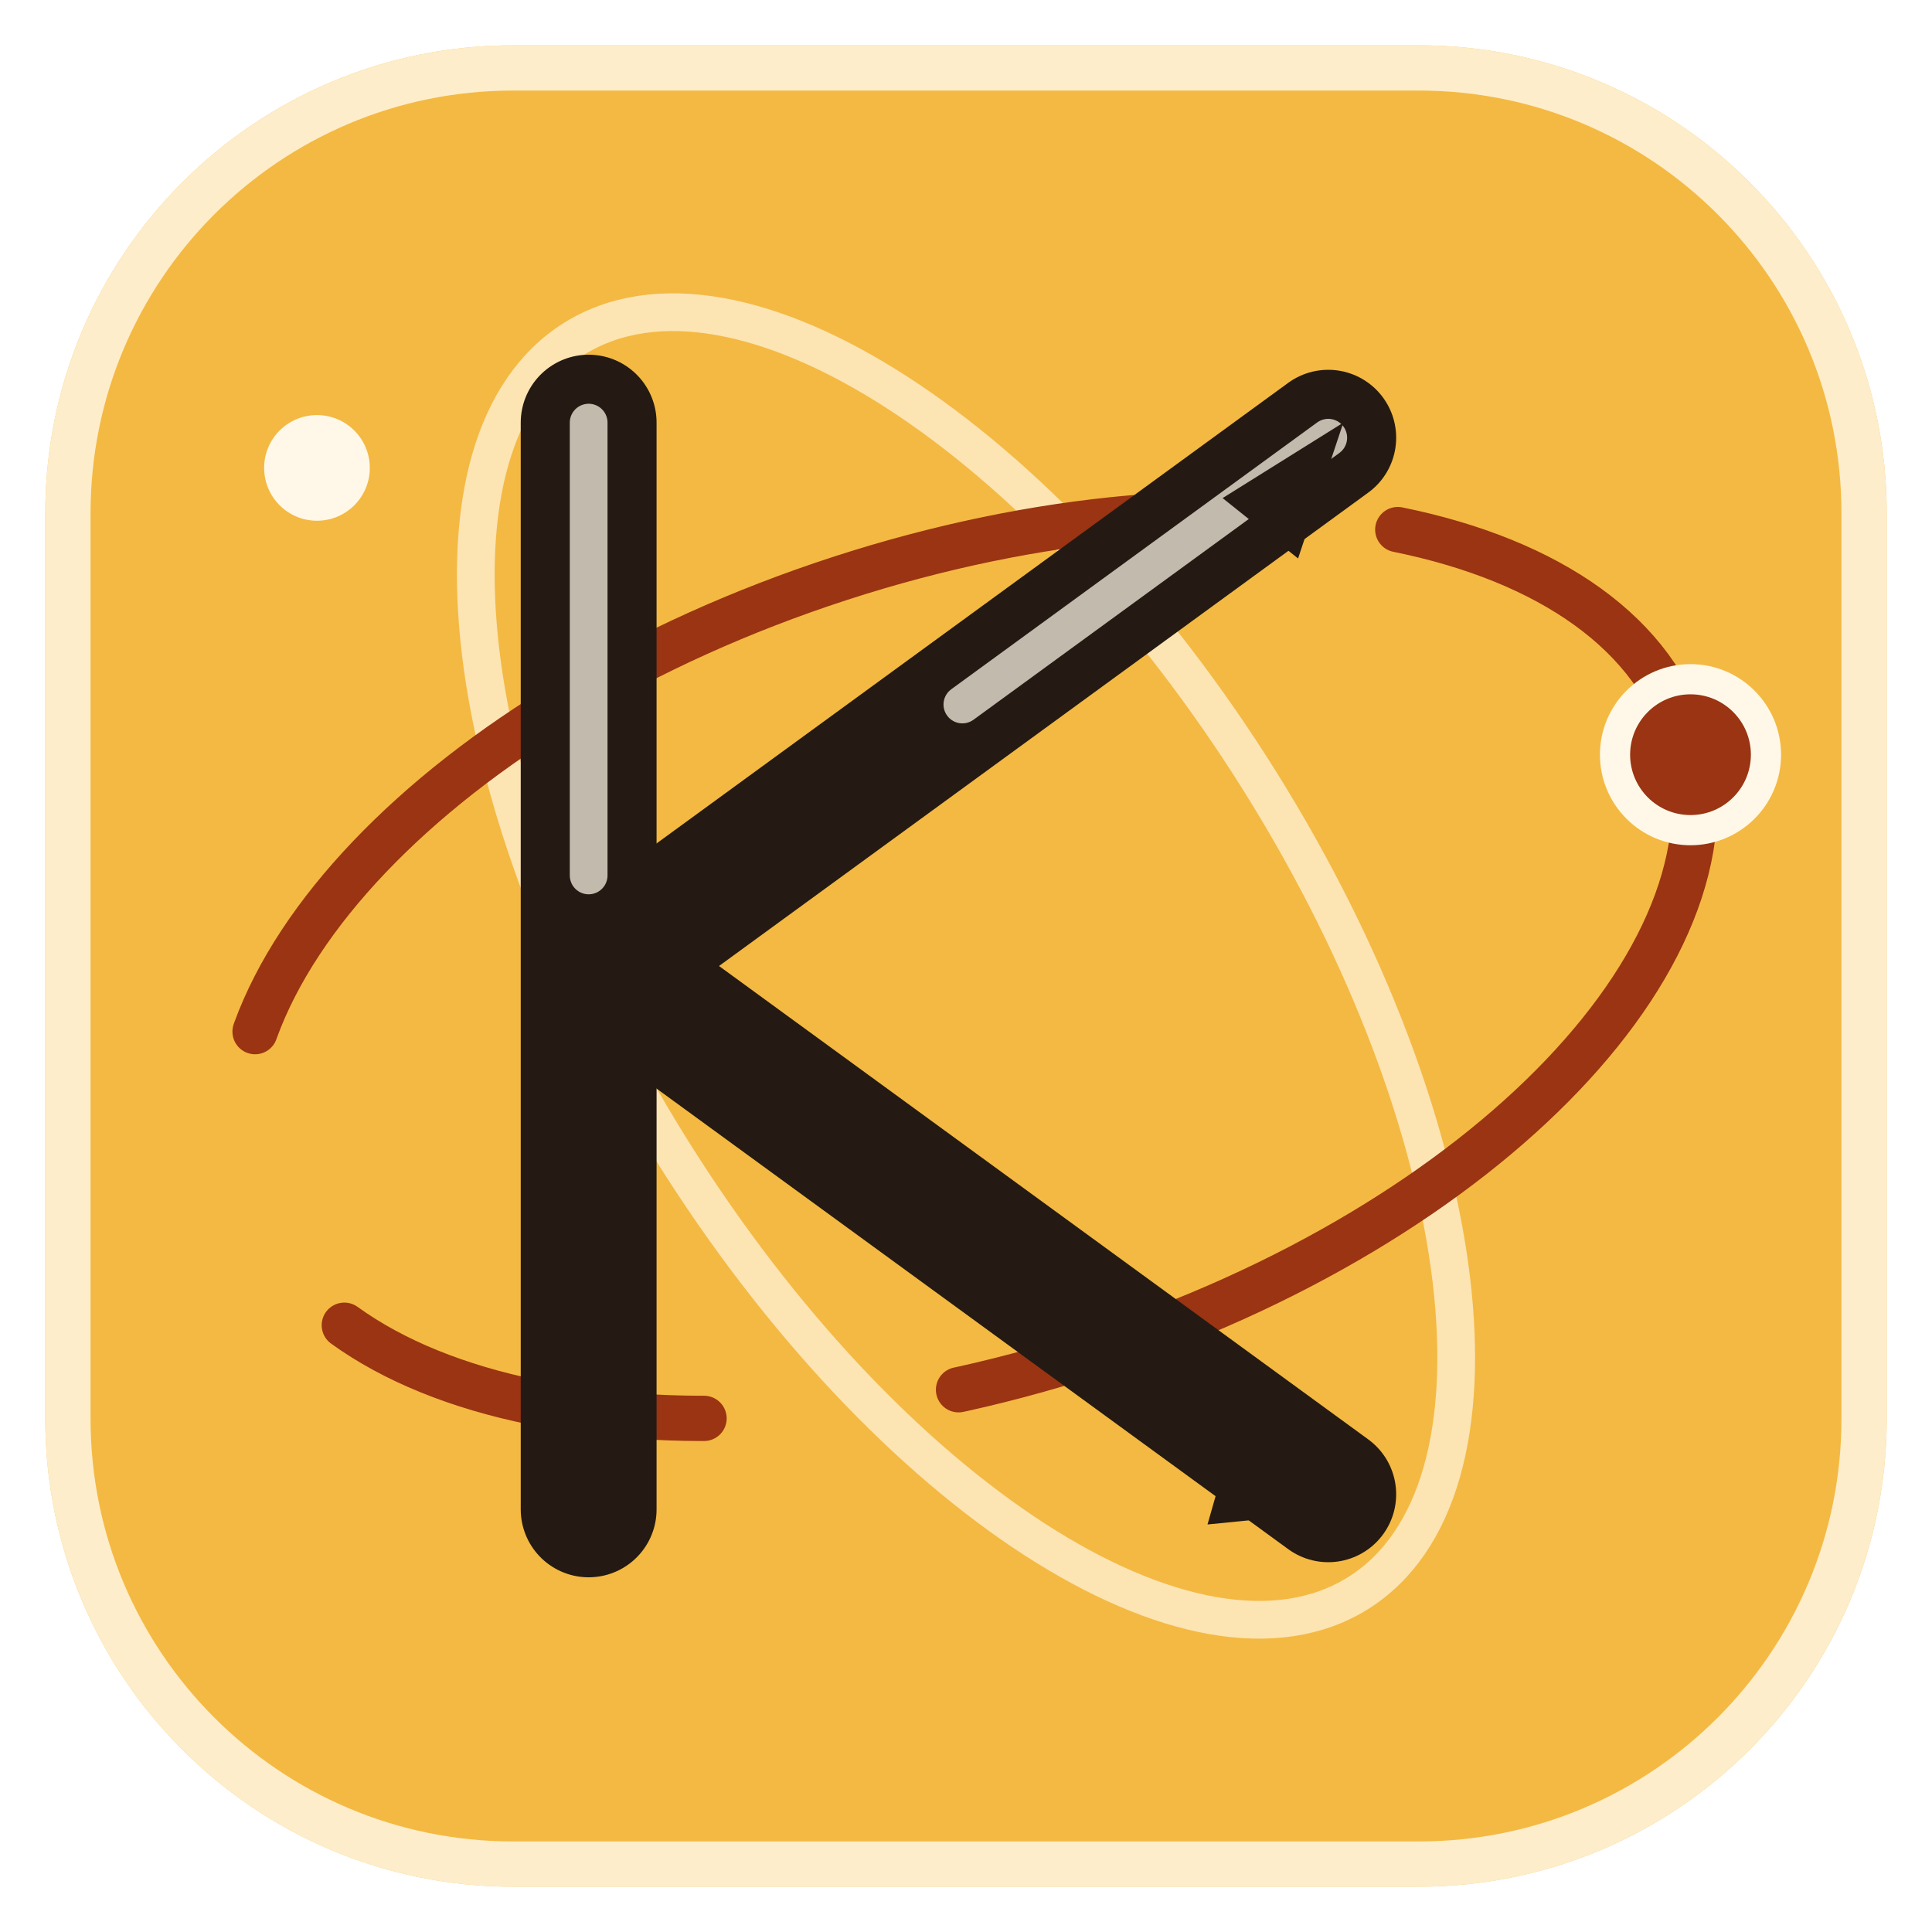
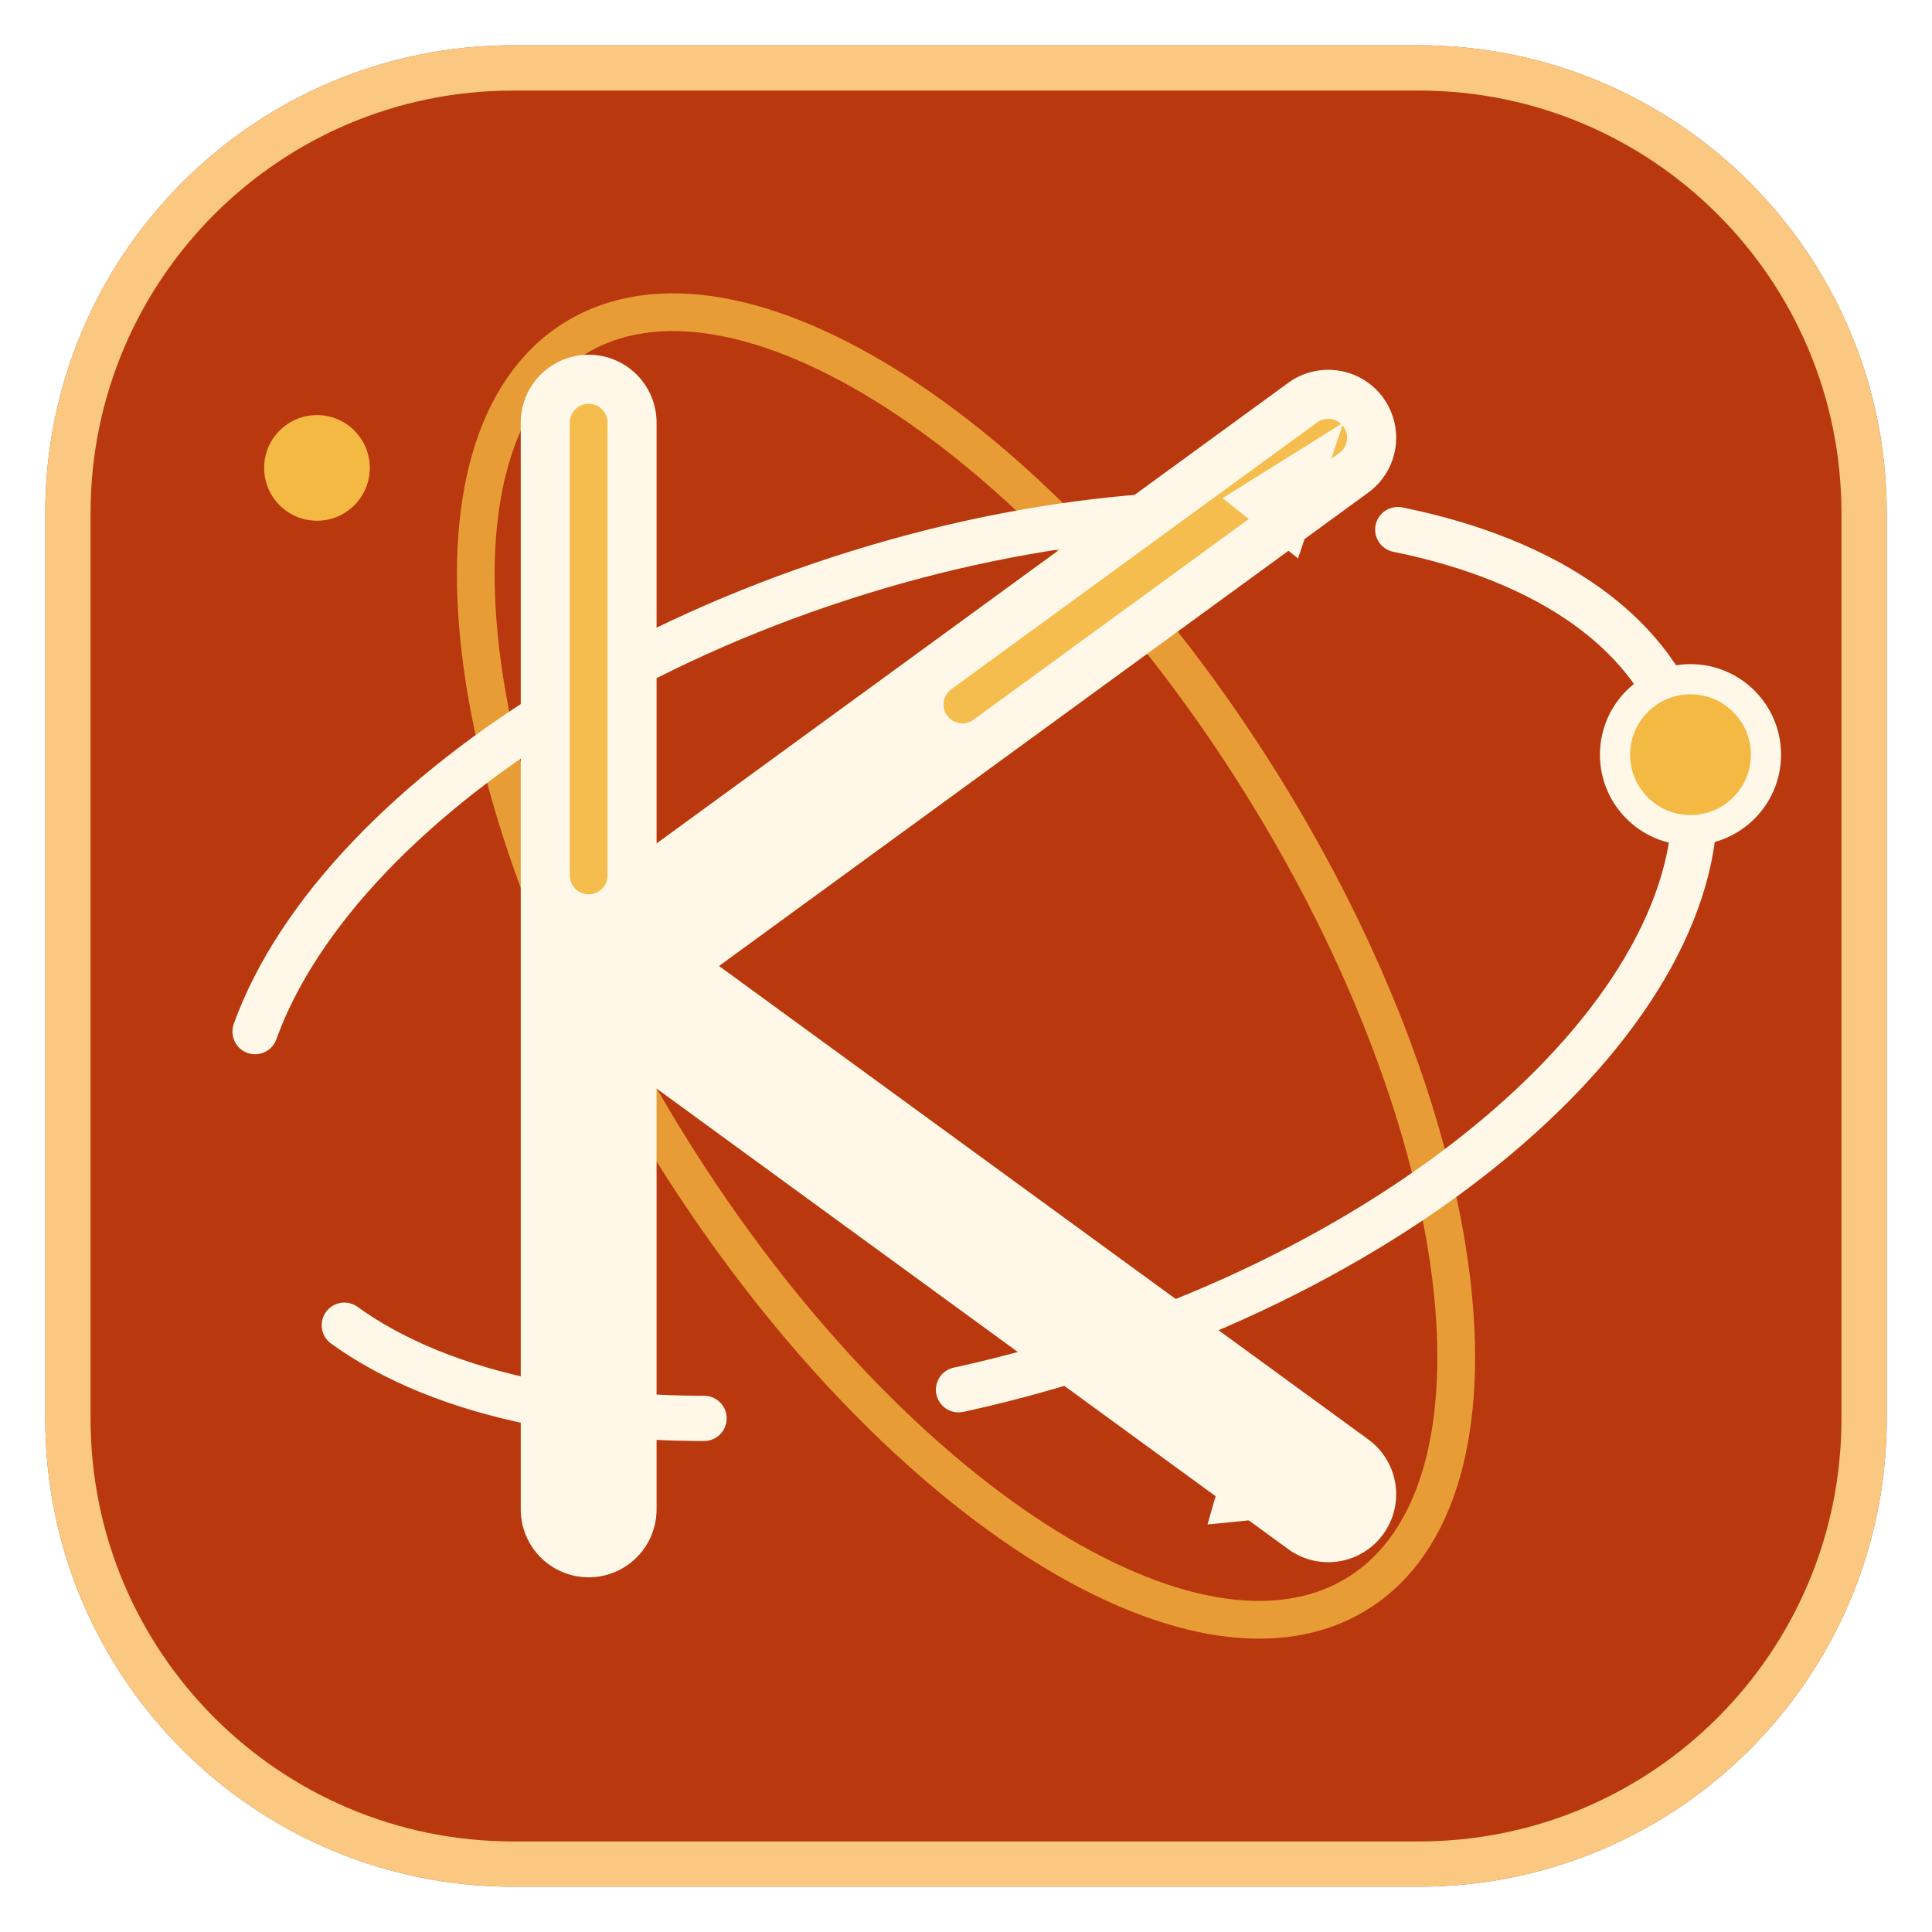
<svg xmlns="http://www.w3.org/2000/svg" viewBox="0 0 128 128" role="img" aria-labelledby="title desc">
  <style>
    .orbit{transform-origin:64px 64px;animation:k-orbit 7.5s linear infinite}
    .orbit-back{transform-origin:64px 64px;animation:k-orbit-back 11s linear infinite}
    .trace{stroke-dasharray:30 160;animation:k-trace 3.4s linear infinite}
    .spark{animation:k-spark 2.4s ease-in-out infinite}
    @keyframes k-orbit{to{transform:rotate(360deg)}}
    @keyframes k-orbit-back{to{transform:rotate(-360deg)}}
    @keyframes k-trace{to{stroke-dashoffset:-190}}
    @keyframes k-spark{50%{opacity:.35}}
    @media (prefers-reduced-motion:reduce){.orbit,.orbit-back,.trace,.spark{animation:none}}
  </style>
-   <rect x="3" y="3" width="122" height="122" rx="31" fill="#F4B942" />
-   <rect x="4.5" y="4.5" width="119" height="119" rx="29.5" fill="none" stroke="#FFF8E8" stroke-opacity=".82" stroke-width="3" />
-   <g class="orbit-back" fill="none" stroke="#FFF8E8" stroke-opacity=".68" stroke-width="2.5">
+   <rect x="3" y="3" width="122" height="122" rx="31" fill="#B9380E" />
+   <rect x="4.5" y="4.5" width="119" height="119" rx="29.5" fill="none" stroke="#FFD58A" stroke-opacity=".92" stroke-width="3" />
+   <g class="orbit-back" fill="none" stroke="#F4B942" stroke-opacity=".78" stroke-width="2.5">
    <ellipse cx="64" cy="64" rx="49" ry="23" transform="rotate(58 64 64)" />
  </g>
-   <g class="orbit" fill="none" stroke="#9A3412" stroke-width="3" stroke-linecap="round">
+   <g class="orbit" fill="none" stroke="#FFF8E8" stroke-width="3" stroke-linecap="round">
    <ellipse cx="64" cy="64" rx="50" ry="27" transform="rotate(-18 64 64)" stroke-dasharray="71 17 25 22" />
-     <circle cx="112" cy="50" r="5" fill="#9A3412" stroke="#FFF8E8" stroke-width="2" />
+     <circle cx="112" cy="50" r="5" fill="#F4B942" stroke="#FFF8E8" stroke-width="2" />
  </g>
-   <g class="letter" fill="none" stroke="#241A13" stroke-width="9" stroke-linecap="round" stroke-linejoin="round">
+   <g class="letter" fill="none" stroke="#FFF8E8" stroke-width="9" stroke-linecap="round" stroke-linejoin="round">
    <path d="M39 28v72" />
    <path d="M88 29 40 64l48 35" />
  </g>
-   <g class="trace" fill="none" stroke="#FFF8E8" stroke-opacity=".72" stroke-width="2.5" stroke-linecap="round" stroke-linejoin="round">
+   <g class="trace" fill="none" stroke="#F4B942" stroke-opacity=".92" stroke-width="2.5" stroke-linecap="round" stroke-linejoin="round">
    <path d="M39 28v72" />
    <path d="M88 29 40 64l48 35" />
  </g>
-   <path d="m81 33 8-5-3 9" fill="#241A13" />
-   <path d="m82 94 8 6-10 1" fill="#241A13" />
-   <circle class="spark" cx="21" cy="31" r="3.5" fill="#FFF8E8" />
+   <path d="m81 33 8-5-3 9" fill="#FFF8E8" />
+   <path d="m82 94 8 6-10 1" fill="#FFF8E8" />
+   <circle class="spark" cx="21" cy="31" r="3.5" fill="#F4B942" />
</svg>
